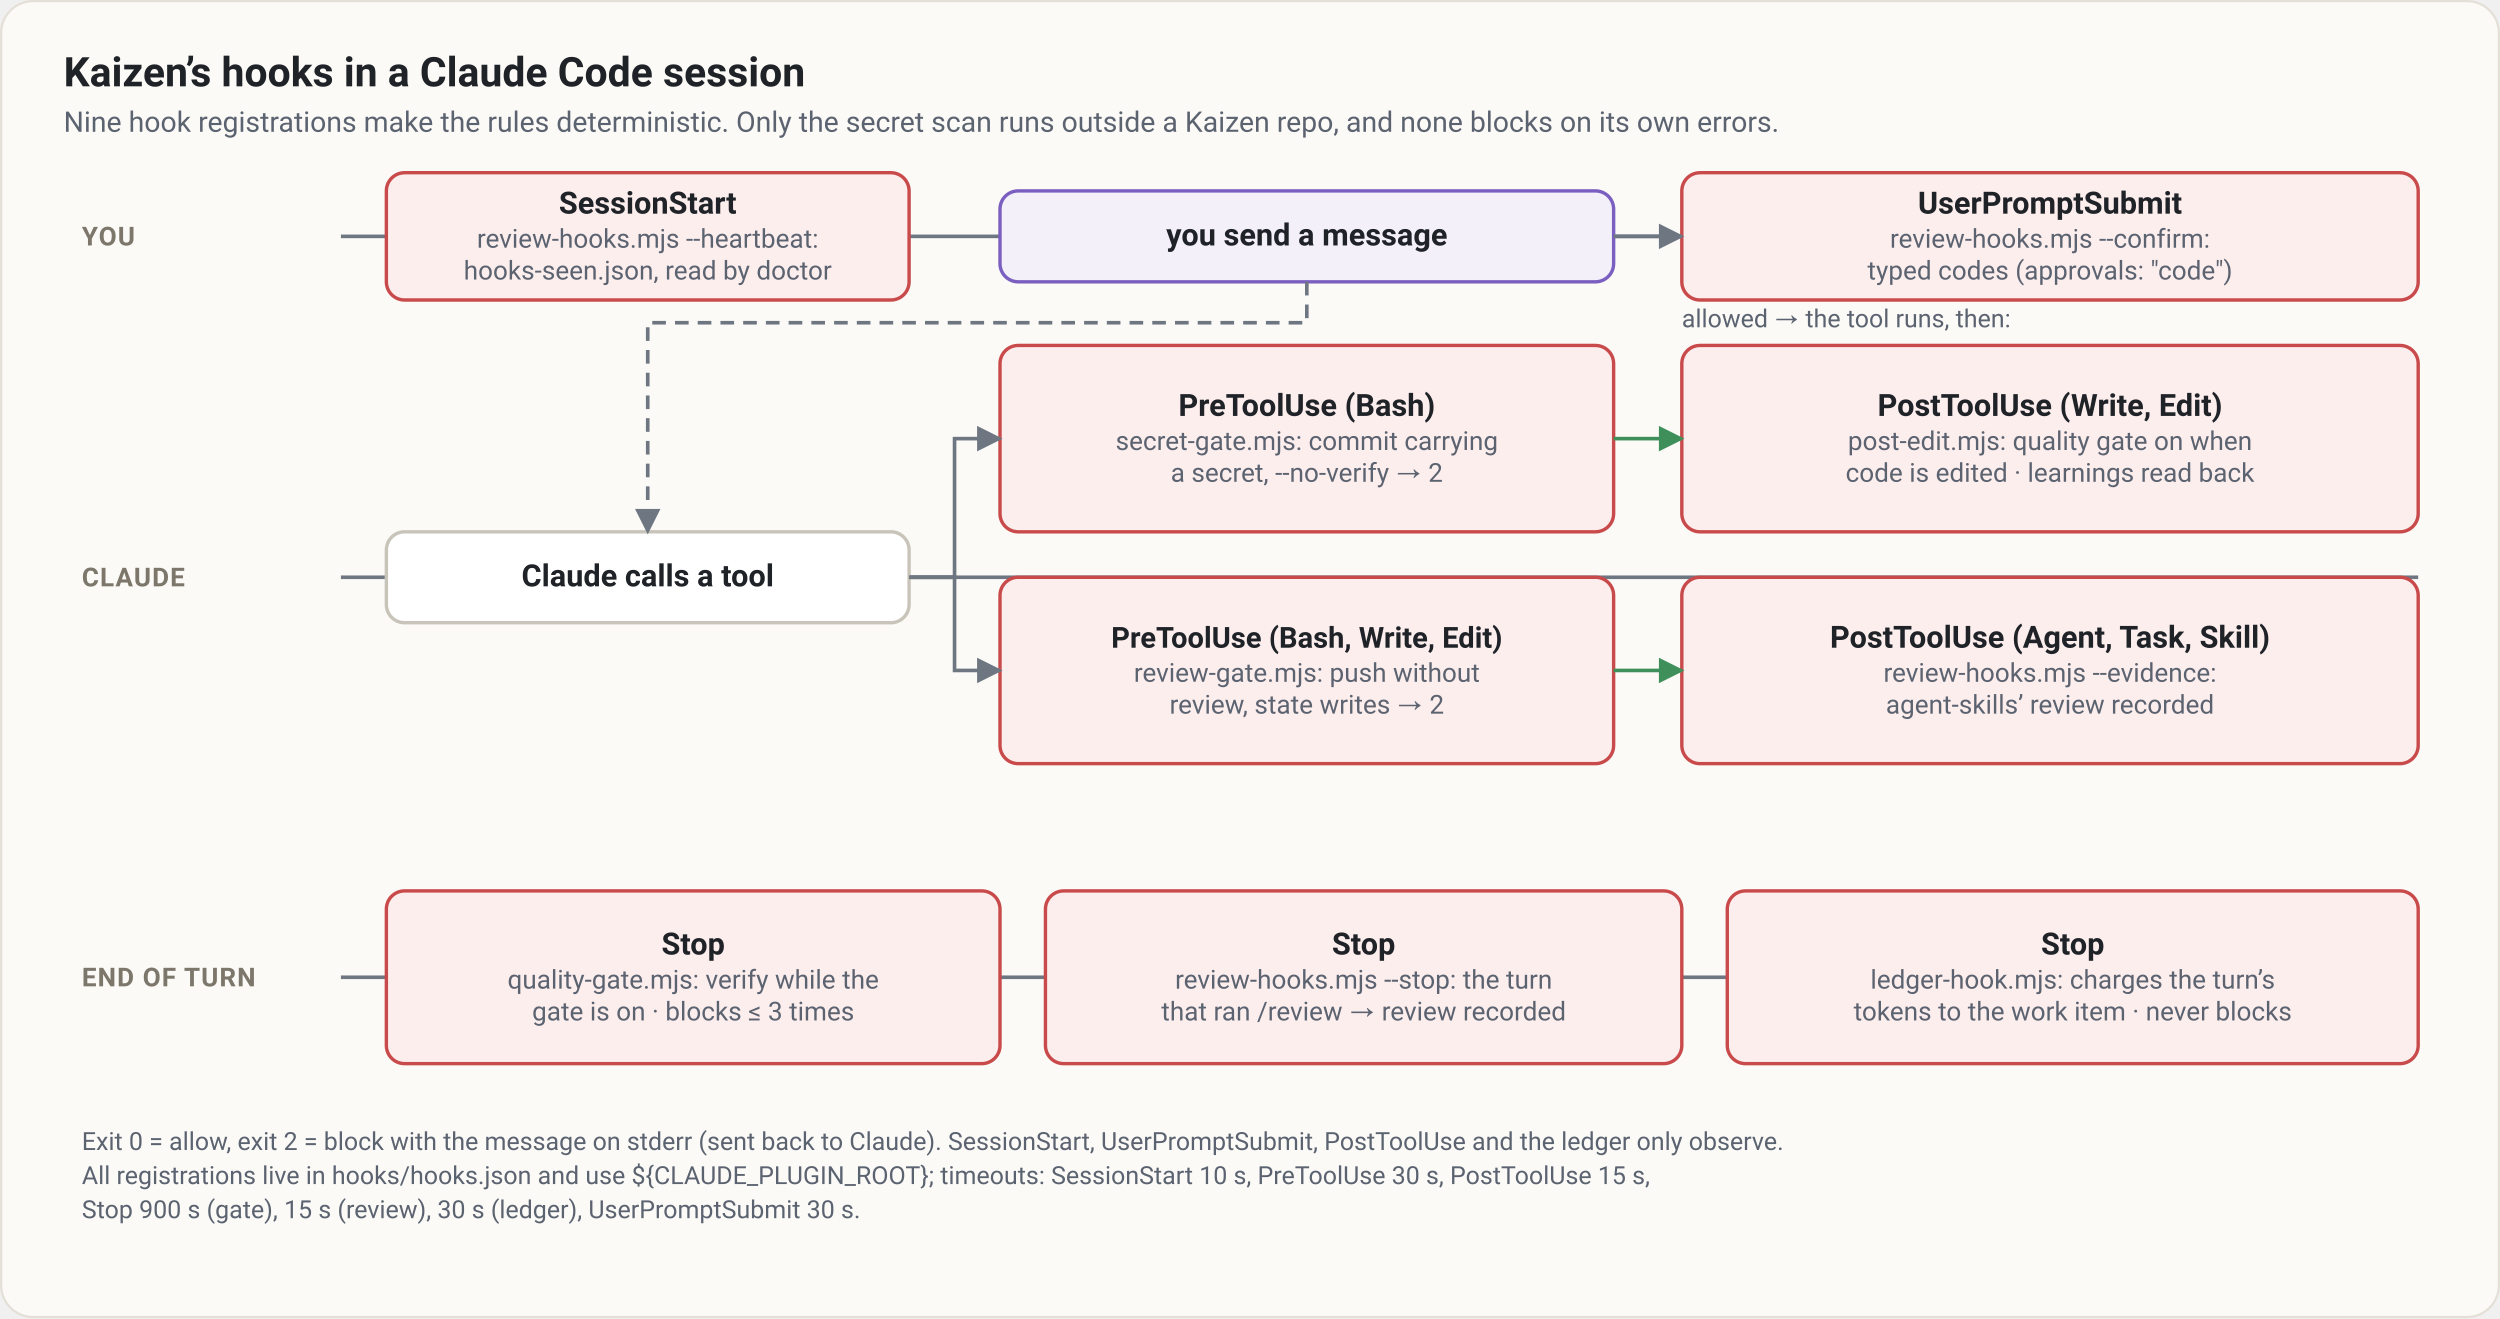
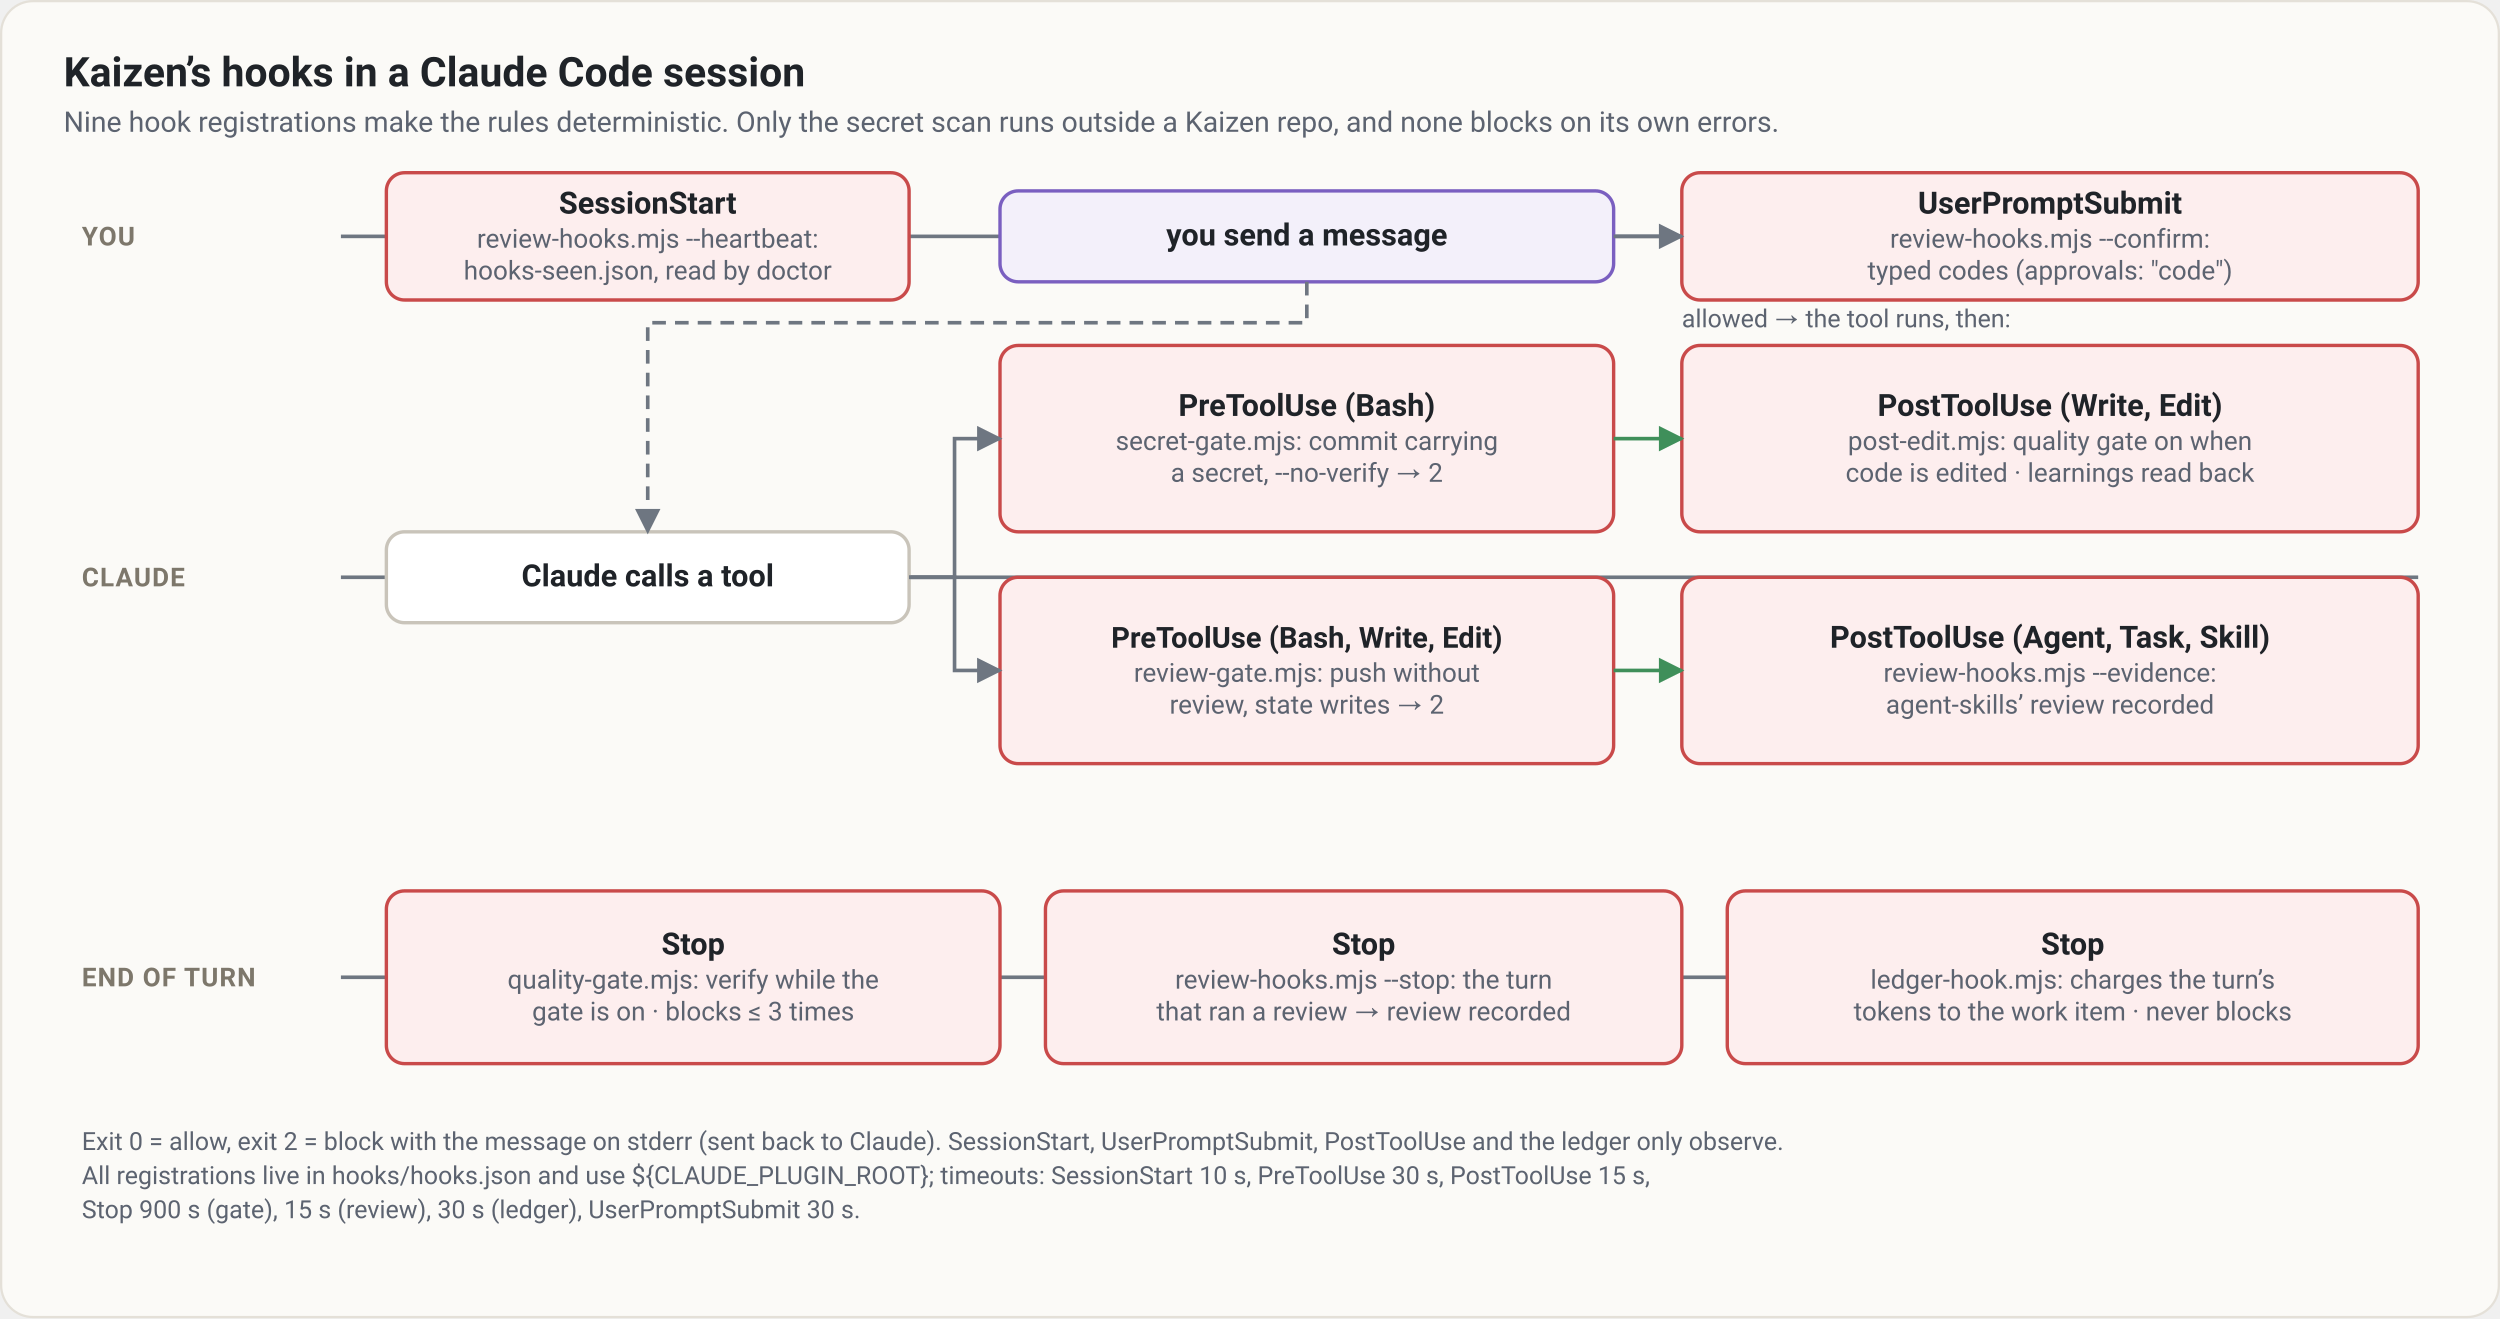
<svg xmlns="http://www.w3.org/2000/svg" width="1100" height="580" viewBox="0 0 1100 580" role="img" aria-labelledby="t d">
  <style>
  .bg { fill: #fbfaf7; stroke: #e4e0d8; }
  text { font-family: ui-sans-serif, system-ui, -apple-system, "Segoe UI", Roboto, Helvetica, Arial, sans-serif; fill: #1f2328; }
  .title { font-size: 18px; font-weight: 700; }
  .desc { font-size: 12.5px; fill: #5c6370; }
  .label { font-size: 13.5px; font-weight: 600; }
  .t12 { font-size: 12px; }
  .sub { font-size: 11.5px; fill: #5c6370; }
  .small { font-size: 11px; fill: #5c6370; }
  .edge { font-size: 11px; fill: #5c6370; }
  .mono { font-family: ui-monospace, SFMono-Regular, Menlo, Consolas, monospace; }
  .skill { fill: #fdf1ea; stroke: #d97757; }
  .artifact { fill: #edf2fb; stroke: #5b7fbf; }
  .gate { fill: #fdeeee; stroke: #c94a4a; }
  .agent { fill: #ecf6ef; stroke: #3f8f5a; }
  .outside { fill: #f3f0fa; stroke: #7a5fc0; }
  .state { fill: #fff8e1; stroke: #b8901c; }
  .plain { fill: #ffffff; stroke: #c9c4ba; }
  .region { fill: none; stroke: #b9b3a6; stroke-dasharray: 5 4; }
  .regionlabel { font-size: 11.5px; font-weight: 600; fill: #7d776b; letter-spacing: .04em; }
  .band { fill: #fff4dd; stroke: #d6a645; }
  .line { fill: none; stroke: #6e7681; stroke-width: 1.6; }
  .line.accent { stroke: #d97757; }
  .line.bad { stroke: #c94a4a; }
  .line.ok { stroke: #3f8f5a; }
  .line.blue { stroke: #5b7fbf; }
  .dashed { stroke-dasharray: 6 4; }
  .head { fill: #6e7681; }
  .head.accent { fill: #d97757; }
  .head.bad { fill: #c94a4a; }
  .head.ok { fill: #3f8f5a; }
  .head.blue { fill: #5b7fbf; }
  .pill { fill: #ffffff; stroke: none; }
  @media (prefers-color-scheme: dark) {
    .bg { fill: #161b22; stroke: #30363d; }
    text { fill: #e6edf3; }
    .desc, .sub, .small, .edge { fill: #9aa4b0; }
    .skill { fill: #3a2419; stroke: #e08b6c; }
    .artifact { fill: #1b2638; stroke: #7c9fd8; }
    .gate { fill: #3a1d1f; stroke: #e06c6c; }
    .agent { fill: #18301f; stroke: #5fb07a; }
    .outside { fill: #271f3d; stroke: #a08ae0; }
    .state { fill: #33290f; stroke: #d6b043; }
    .plain { fill: #1f2630; stroke: #4a525d; }
    .region { stroke: #5a6270; }
    .regionlabel { fill: #a39d90; }
    .band { fill: #33290f; stroke: #c99a3b; }
    .line { stroke: #9aa4b0; }
    .line.accent { stroke: #e08b6c; }
    .line.bad { stroke: #e06c6c; }
    .line.ok { stroke: #5fb07a; }
    .line.blue { stroke: #7c9fd8; }
    .head { fill: #9aa4b0; }
    .head.accent { fill: #e08b6c; }
    .head.bad { fill: #e06c6c; }
    .head.ok { fill: #5fb07a; }
    .head.blue { fill: #7c9fd8; }
    .pill { fill: #161b22; }
  }
</style>
  <defs>
    <marker id="h-default" viewBox="0 0 10 10" refX="9" refY="5" markerWidth="7" markerHeight="7" orient="auto-start-reverse">
      <path class="head" d="M0,0 L10,5 L0,10 z" />
    </marker>
    <marker id="s-default" viewBox="0 0 10 10" refX="9" refY="5" markerWidth="7" markerHeight="7" orient="auto-start-reverse">
      <path class="head" d="M0,0 L10,5 L0,10 z" />
    </marker>
    <marker id="h-accent" viewBox="0 0 10 10" refX="9" refY="5" markerWidth="7" markerHeight="7" orient="auto-start-reverse">
      <path class="head accent" d="M0,0 L10,5 L0,10 z" />
    </marker>
    <marker id="s-accent" viewBox="0 0 10 10" refX="9" refY="5" markerWidth="7" markerHeight="7" orient="auto-start-reverse">
      <path class="head accent" d="M0,0 L10,5 L0,10 z" />
    </marker>
    <marker id="h-bad" viewBox="0 0 10 10" refX="9" refY="5" markerWidth="7" markerHeight="7" orient="auto-start-reverse">
      <path class="head bad" d="M0,0 L10,5 L0,10 z" />
    </marker>
    <marker id="s-bad" viewBox="0 0 10 10" refX="9" refY="5" markerWidth="7" markerHeight="7" orient="auto-start-reverse">
      <path class="head bad" d="M0,0 L10,5 L0,10 z" />
    </marker>
    <marker id="h-ok" viewBox="0 0 10 10" refX="9" refY="5" markerWidth="7" markerHeight="7" orient="auto-start-reverse">
      <path class="head ok" d="M0,0 L10,5 L0,10 z" />
    </marker>
    <marker id="s-ok" viewBox="0 0 10 10" refX="9" refY="5" markerWidth="7" markerHeight="7" orient="auto-start-reverse">
      <path class="head ok" d="M0,0 L10,5 L0,10 z" />
    </marker>
    <marker id="h-blue" viewBox="0 0 10 10" refX="9" refY="5" markerWidth="7" markerHeight="7" orient="auto-start-reverse">
      <path class="head blue" d="M0,0 L10,5 L0,10 z" />
    </marker>
    <marker id="s-blue" viewBox="0 0 10 10" refX="9" refY="5" markerWidth="7" markerHeight="7" orient="auto-start-reverse">
      <path class="head blue" d="M0,0 L10,5 L0,10 z" />
    </marker>
  </defs>
  <rect class="bg" x="0.5" y="0.5" width="1099" height="579" rx="14" />
  <text class="title" x="28" y="38">Kaizen’s hooks in a Claude Code session</text>
  <text class="desc" x="28" y="58">Nine hook registrations make the rules deterministic. Only the secret scan runs outside a Kaizen repo, and none blocks on its own errors.</text>
  <text class="regionlabel" x="36" y="108" text-anchor="start">YOU</text>
  <path class="line" d="M150,104 L1064,104" />
  <text class="regionlabel" x="36" y="258" text-anchor="start">CLAUDE</text>
  <path class="line" d="M150,254 L1064,254" />
  <text class="regionlabel" x="36" y="434" text-anchor="start">END OF TURN</text>
  <path class="line" d="M150,430 L1064,430" />
  <rect class="gate" x="170" y="76" width="230" height="56" rx="8" stroke-width="1.5" />
  <text class="label" x="285" y="94" text-anchor="middle">SessionStart</text>
  <text class="sub" x="285" y="109" text-anchor="middle">review-hooks.mjs --heartbeat:</text>
  <text class="sub" x="285" y="123" text-anchor="middle">hooks-seen.json, read by doctor</text>
  <rect class="outside" x="440" y="84" width="270" height="40" rx="8" stroke-width="1.5" />
  <text class="label" x="575" y="108" text-anchor="middle">you send a message</text>
  <rect class="gate" x="740" y="76" width="324" height="56" rx="8" stroke-width="1.5" />
  <text class="label" x="902" y="94" text-anchor="middle">UserPromptSubmit</text>
  <text class="sub" x="902" y="109" text-anchor="middle">review-hooks.mjs --confirm:</text>
  <text class="sub" x="902" y="123" text-anchor="middle">typed codes (approvals: "code")</text>
  <path class="line" d="M710,104 L740,104" marker-end="url(#h-default)" />
  <rect class="plain" x="170" y="234" width="230" height="40" rx="8" stroke-width="1.5" />
  <text class="label" x="285" y="258" text-anchor="middle">Claude calls a tool</text>
  <rect class="gate" x="440" y="152" width="270" height="82" rx="8" stroke-width="1.5" />
  <text class="label" x="575" y="183" text-anchor="middle">PreToolUse (Bash)</text>
  <text class="sub" x="575" y="198" text-anchor="middle">secret-gate.mjs: commit carrying</text>
  <text class="sub" x="575" y="212" text-anchor="middle">a secret, --no-verify → 2</text>
  <rect class="gate" x="440" y="254" width="270" height="82" rx="8" stroke-width="1.5" />
  <text class="label" x="575" y="285" text-anchor="middle" style="font-size:12.8px">PreToolUse (Bash, Write, Edit)</text>
  <text class="sub" x="575" y="300" text-anchor="middle">review-gate.mjs: push without</text>
  <text class="sub" x="575" y="314" text-anchor="middle">review, state writes → 2</text>
  <rect class="gate" x="740" y="152" width="324" height="82" rx="8" stroke-width="1.5" />
  <text class="label" x="902" y="183" text-anchor="middle">PostToolUse (Write, Edit)</text>
  <text class="sub" x="902" y="198" text-anchor="middle">post-edit.mjs: quality gate on when</text>
  <text class="sub" x="902" y="212" text-anchor="middle">code is edited · learnings read back</text>
  <rect class="gate" x="740" y="254" width="324" height="82" rx="8" stroke-width="1.5" />
  <text class="label" x="902" y="285" text-anchor="middle">PostToolUse (Agent, Task, Skill)</text>
  <text class="sub" x="902" y="300" text-anchor="middle">review-hooks.mjs --evidence:</text>
  <text class="sub" x="902" y="314" text-anchor="middle">agent-skills’ review recorded</text>
  <path class="line dashed" d="M575,124 L575,142 L285,142 L285,234" marker-end="url(#h-default)" />
  <path class="line" d="M400,254 L420,254 L420,193 L440,193" marker-end="url(#h-default)" />
  <path class="line" d="M400,254 L420,254 L420,295 L440,295" marker-end="url(#h-default)" />
  <path class="line ok" d="M710,193 L740,193" marker-end="url(#h-ok)" />
  <path class="line ok" d="M710,295 L740,295" marker-end="url(#h-ok)" />
  <text class="edge" x="740" y="144" text-anchor="start">allowed → the tool runs, then:</text>
  <rect class="gate" x="170" y="392" width="270" height="76" rx="8" stroke-width="1.5" />
  <text class="label" x="305" y="420" text-anchor="middle">Stop</text>
  <text class="sub" x="305" y="435" text-anchor="middle">quality-gate.mjs: verify while the</text>
  <text class="sub" x="305" y="449" text-anchor="middle">gate is on · blocks ≤ 3 times</text>
  <rect class="gate" x="460" y="392" width="280" height="76" rx="8" stroke-width="1.5" />
  <text class="label" x="600" y="420" text-anchor="middle">Stop</text>
  <text class="sub" x="600" y="435" text-anchor="middle">review-hooks.mjs --stop: the turn</text>
-   <text class="sub" x="600" y="449" text-anchor="middle">that ran /review → review recorded</text>
+   <text class="sub" x="600" y="449" text-anchor="middle">that ran a review → review recorded</text>
  <rect class="gate" x="760" y="392" width="304" height="76" rx="8" stroke-width="1.5" />
  <text class="label" x="912" y="420" text-anchor="middle">Stop</text>
  <text class="sub" x="912" y="435" text-anchor="middle">ledger-hook.mjs: charges the turn’s</text>
  <text class="sub" x="912" y="449" text-anchor="middle">tokens to the work item · never blocks</text>
  <text class="small" x="36" y="506" text-anchor="start">Exit 0 = allow, exit 2 = block with the message on stderr (sent back to Claude). SessionStart, UserPromptSubmit, PostToolUse and the ledger only observe.</text>
  <text class="small" x="36" y="521" text-anchor="start">All registrations live in hooks/hooks.json and use ${CLAUDE_PLUGIN_ROOT}; timeouts: SessionStart 10 s, PreToolUse 30 s, PostToolUse 15 s,</text>
  <text class="small" x="36" y="536" text-anchor="start">Stop 900 s (gate), 15 s (review), 30 s (ledger), UserPromptSubmit 30 s.</text>
</svg>
